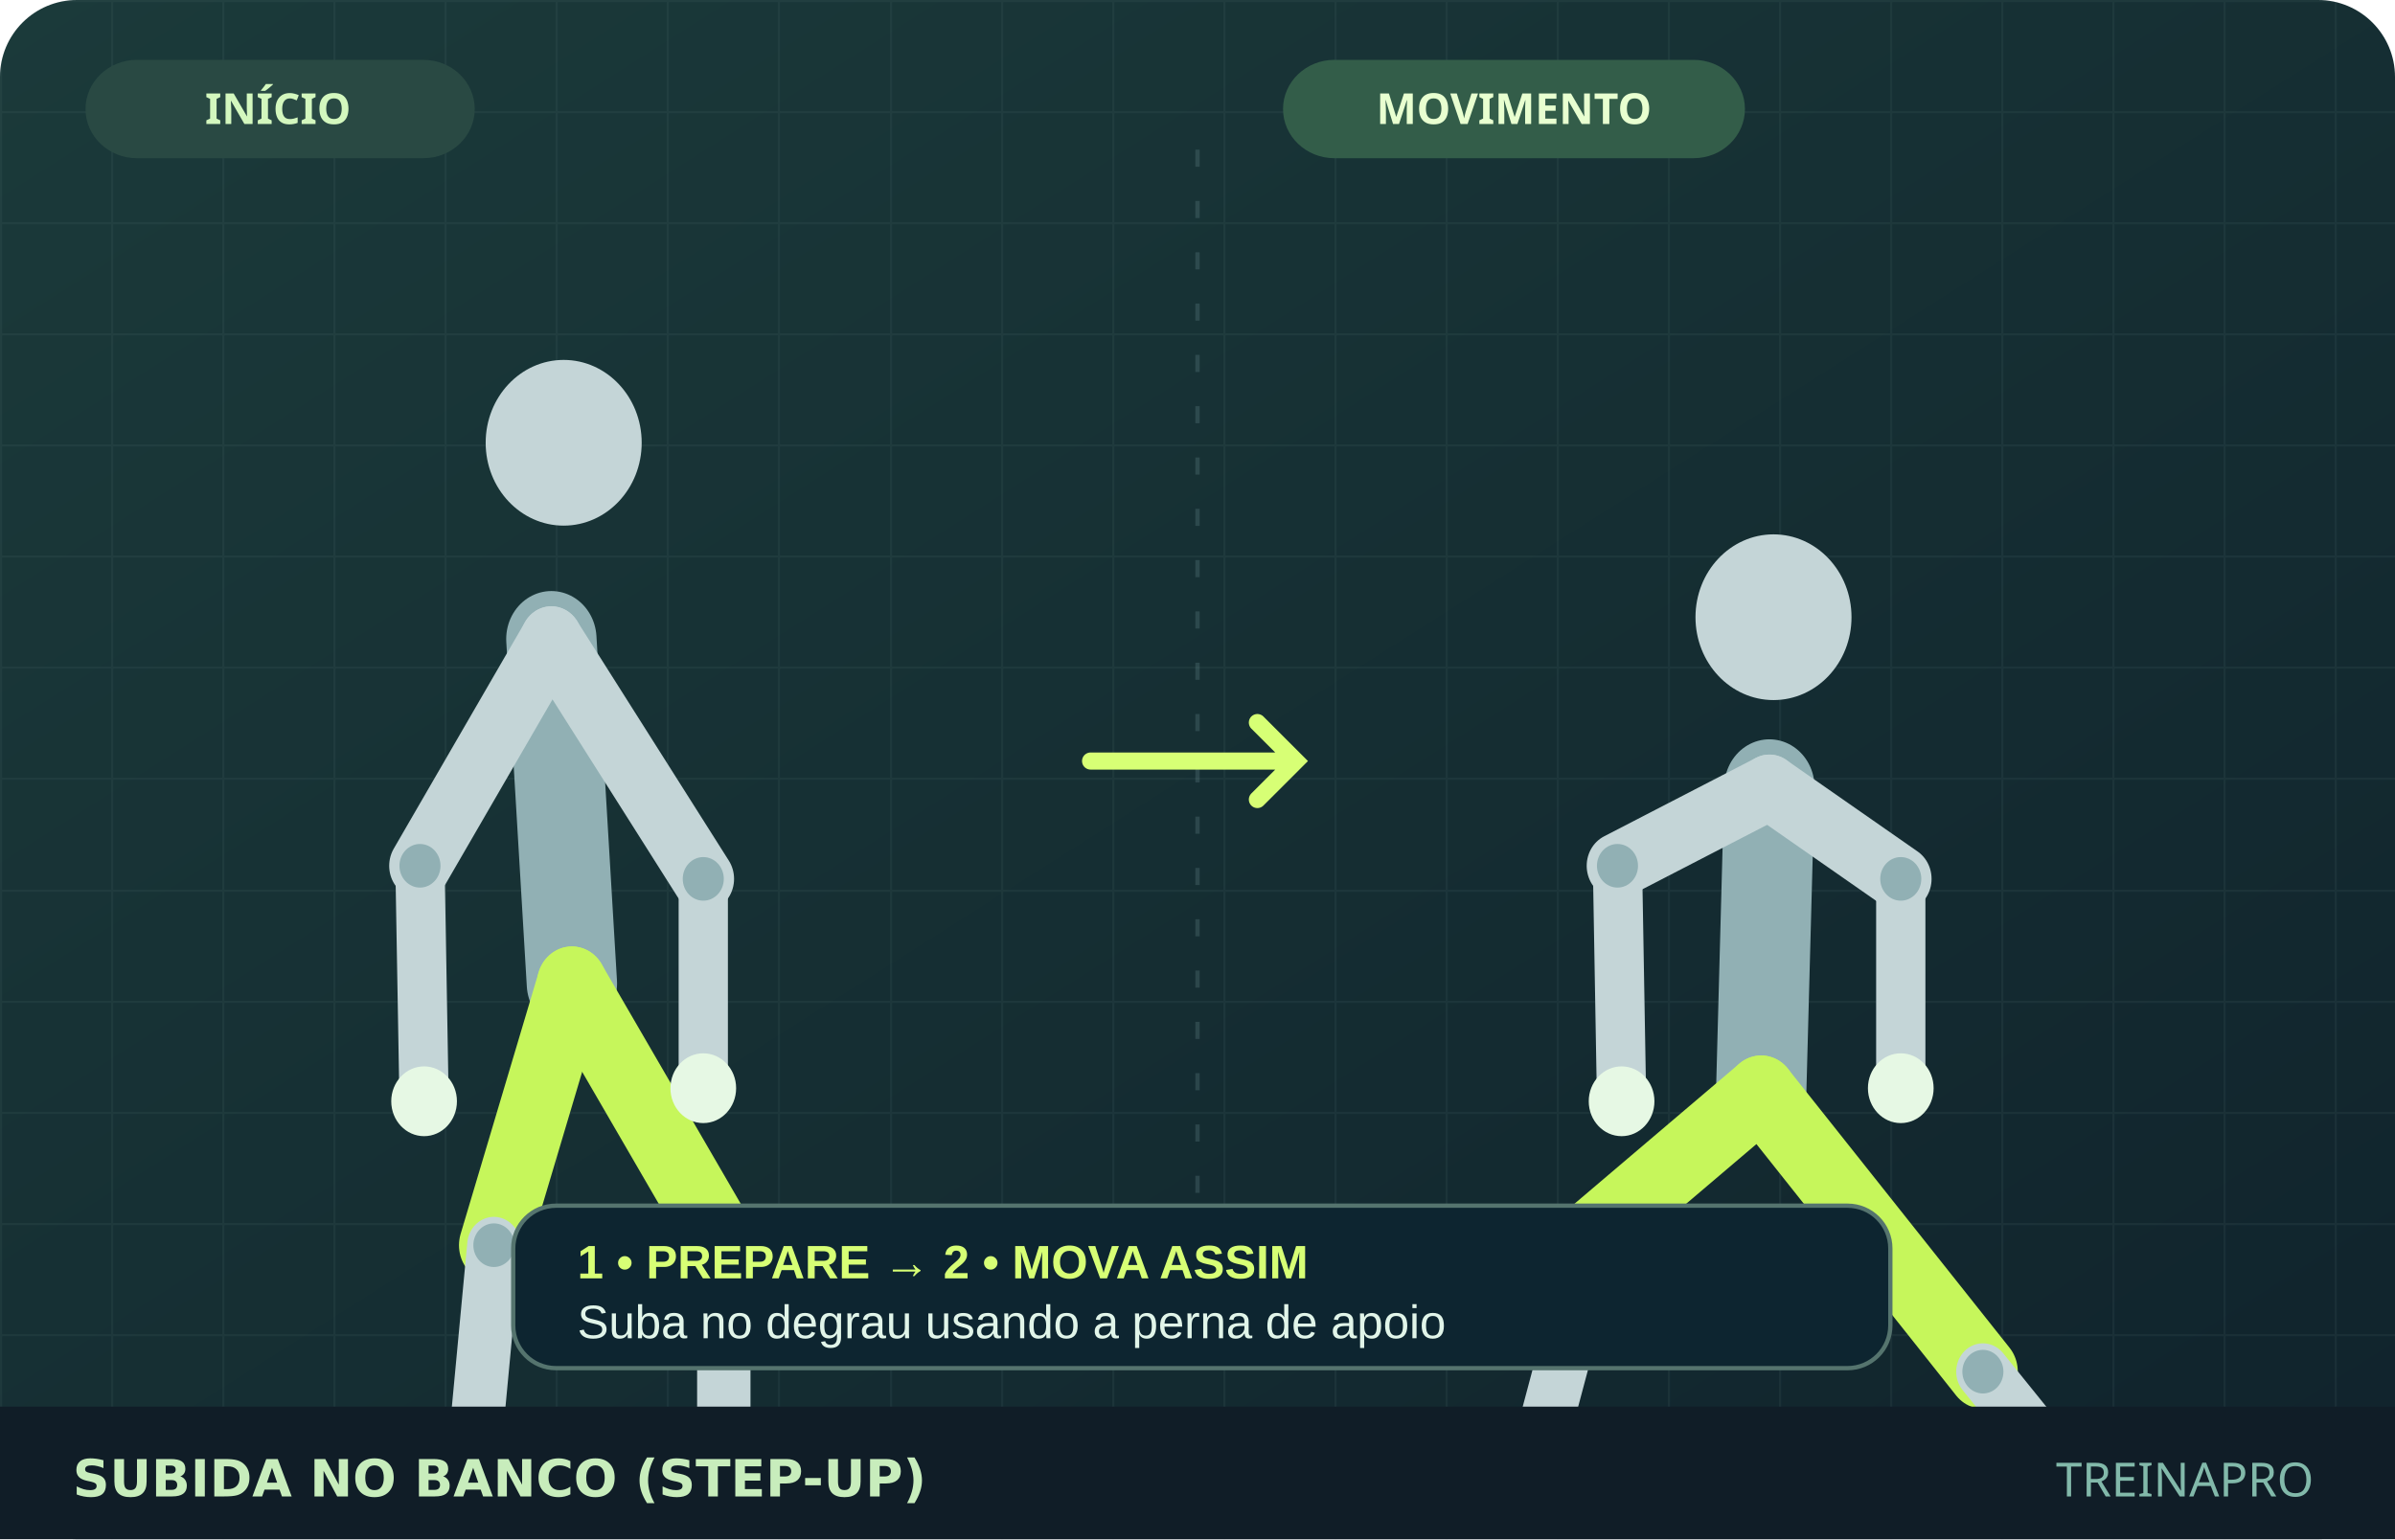
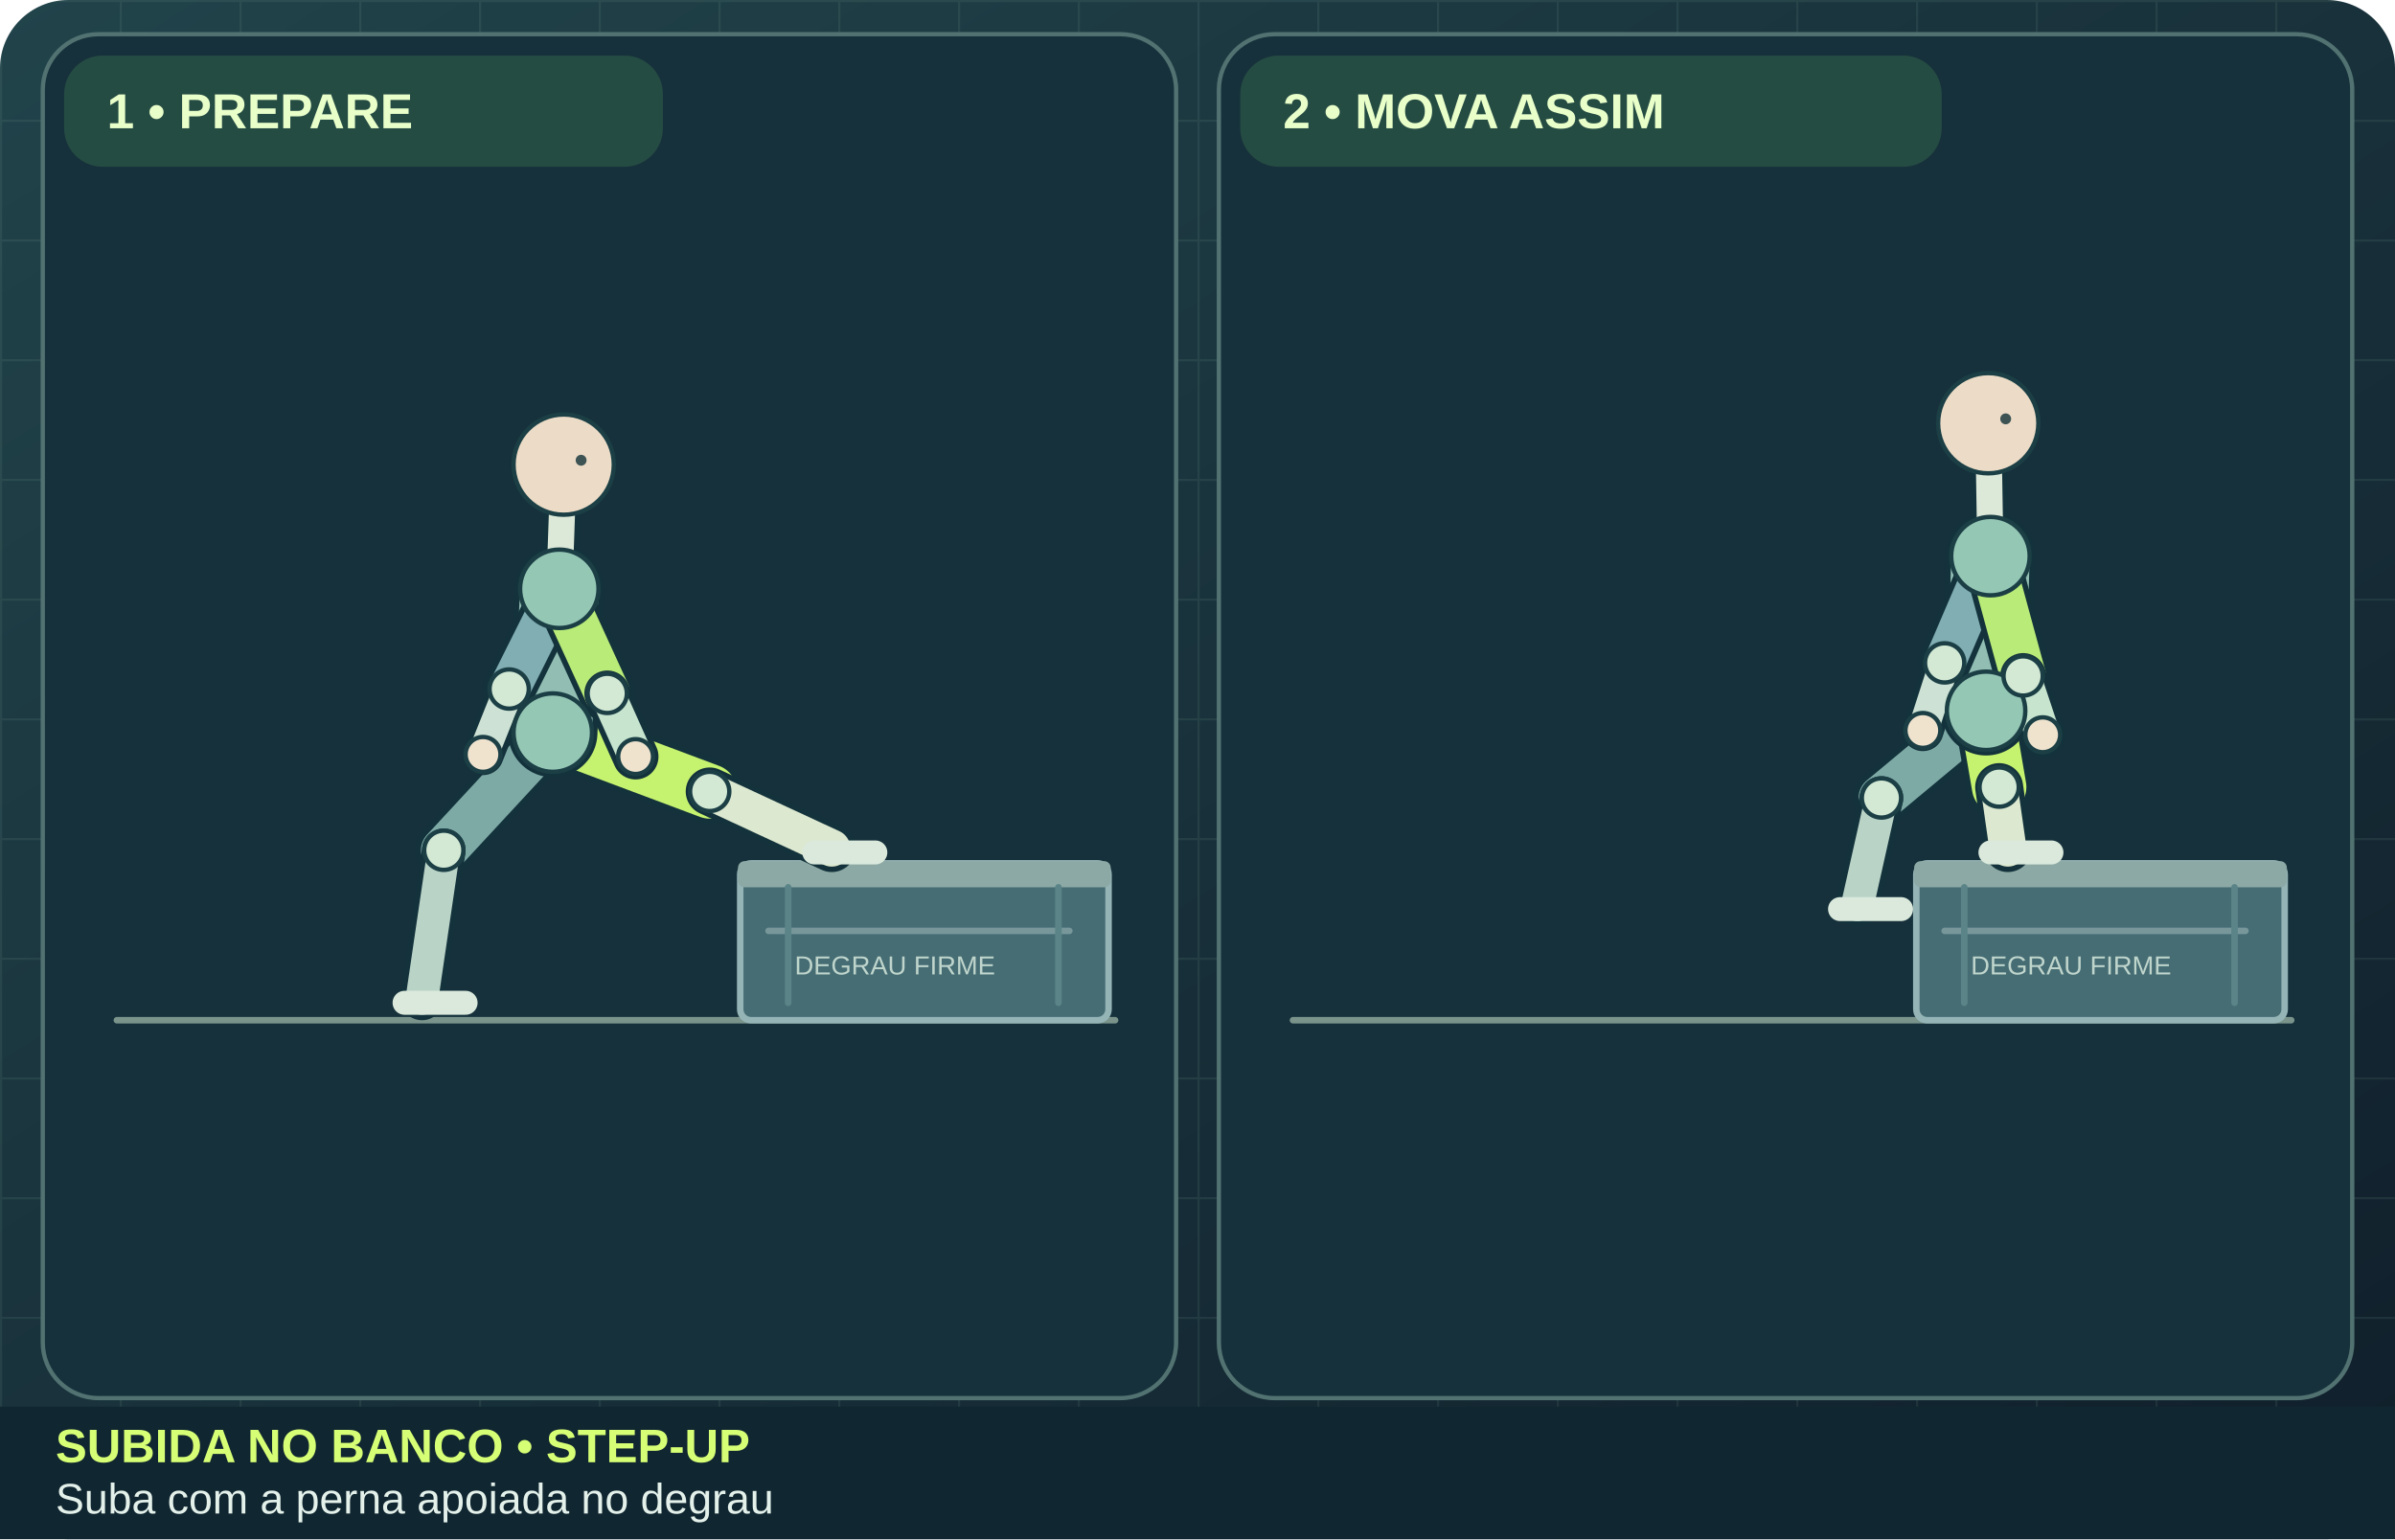
<svg xmlns="http://www.w3.org/2000/svg" viewBox="0 0 560 360" role="img" aria-labelledby="title desc">
  <defs>
-     <linearGradient id="bg" x1="0" y1="0" x2="1" y2="1">
-       <stop stop-color="#1b3a3a" />
-       <stop offset="1" stop-color="#10232c" />
+     <linearGradient id="back" x1="0" y1="0" x2="1" y2="1">
+       <stop stop-color="#21434a" />
+       <stop offset="1" stop-color="#101f2b" />
    </linearGradient>
-     <pattern id="grid" width="26" height="26" patternUnits="userSpaceOnUse">
-       <path d="M26 0H0V26" stroke="#527477" opacity=".13" fill="none" />
+     <pattern id="grid" patternUnits="userSpaceOnUse" width="28" height="28">
+       <path d="M28 0H0V28" stroke="#9bc3ab" stroke-opacity=".10" fill="none" />
    </pattern>
  </defs>
-   <rect width="560" height="360" rx="18" fill="url(#bg)" />
-   <rect width="560" height="360" rx="18" fill="url(#grid)" />
-   <path d="M280 35V315" stroke="#709297" stroke-dasharray="4 8" opacity=".25" />
-   <rect x="20" y="14" rx="12" width="91" height="23" fill="#294943" />
-   <text x="65" y="29" fill="#d3f7be" text-anchor="middle" font-size="10" font-family="sans-serif" font-weight="bold">INÍCIO</text>
-   <rect x="300" y="14" rx="12" width="108" height="23" fill="#335d49" />
-   <text x="354" y="29" fill="#e8ffd0" text-anchor="middle" font-size="10" font-family="sans-serif" font-weight="bold">MOVIMENTO</text>
-   <g transform="translate(7 24) scale(.96 1.02)">
-     <line x1="37" y1="315" x2="221" y2="315" stroke="#587a80" stroke-width="3" stroke-linecap="round" />
-     <line x1="127" y1="123" x2="132" y2="202" stroke="#91b0b4" stroke-width="22" stroke-linecap="round" />
-     <line x1="132" y1="202" x2="113" y2="262" stroke="#c6f65b" stroke-width="17" stroke-linecap="round" />
-     <line x1="113" y1="262" x2="108" y2="312" stroke="#c4d5d7" stroke-width="13" stroke-linecap="round" />
-     <line x1="132" y1="202" x2="169" y2="262" stroke="#c6f65b" stroke-width="17" stroke-linecap="round" />
-     <line x1="169" y1="262" x2="169" y2="312" stroke="#c4d5d7" stroke-width="13" stroke-linecap="round" />
-     <line x1="127" y1="123" x2="95" y2="175" stroke="#c4d5d7" stroke-width="15" stroke-linecap="round" />
-     <line x1="95" y1="175" x2="96" y2="229" stroke="#c4d5d7" stroke-width="12" stroke-linecap="round" />
-     <line x1="127" y1="123" x2="164" y2="178" stroke="#c4d5d7" stroke-width="15" stroke-linecap="round" />
-     <line x1="164" y1="178" x2="164" y2="226" stroke="#c4d5d7" stroke-width="12" stroke-linecap="round" />
-     <circle cx="130" cy="78" r="19" fill="#c4d5d7" />
-     <circle cx="95" cy="175" r="5" fill="#91b0b4" />
-     <circle cx="164" cy="178" r="5" fill="#91b0b4" />
-     <circle cx="113" cy="262" r="5" fill="#91b0b4" />
-     <circle cx="169" cy="262" r="5" fill="#91b0b4" />
-     <circle cx="96" cy="229" r="8" fill="#e6f8e4" />
-     <circle cx="164" cy="226" r="8" fill="#e6f8e4" />
-     <line x1="101" y1="312" x2="122" y2="312" stroke="#d8e5e3" stroke-width="5" stroke-linecap="round" />
-     <line x1="162" y1="312" x2="183" y2="312" stroke="#d8e5e3" stroke-width="5" stroke-linecap="round" />
-   </g>
-   <g transform="translate(287 24) scale(.96 1.02)">
-     <line x1="37" y1="315" x2="221" y2="315" stroke="#587a80" stroke-width="3" stroke-linecap="round" />
-     <line x1="132" y1="157" x2="130" y2="227" stroke="#91b0b4" stroke-width="22" stroke-linecap="round" />
-     <line x1="130" y1="227" x2="90" y2="259" stroke="#c6f65b" stroke-width="17" stroke-linecap="round" />
-     <line x1="90" y1="259" x2="75" y2="312" stroke="#c4d5d7" stroke-width="13" stroke-linecap="round" />
-     <line x1="130" y1="227" x2="184" y2="291" stroke="#c6f65b" stroke-width="17" stroke-linecap="round" />
-     <line x1="184" y1="291" x2="202" y2="312" stroke="#c4d5d7" stroke-width="13" stroke-linecap="round" />
-     <line x1="132" y1="157" x2="95" y2="175" stroke="#c4d5d7" stroke-width="15" stroke-linecap="round" />
-     <line x1="95" y1="175" x2="96" y2="229" stroke="#c4d5d7" stroke-width="12" stroke-linecap="round" />
-     <line x1="132" y1="157" x2="164" y2="178" stroke="#c4d5d7" stroke-width="15" stroke-linecap="round" />
-     <line x1="164" y1="178" x2="164" y2="226" stroke="#c4d5d7" stroke-width="12" stroke-linecap="round" />
-     <circle cx="133" cy="118" r="19" fill="#c4d5d7" />
-     <circle cx="95" cy="175" r="5" fill="#91b0b4" />
-     <circle cx="164" cy="178" r="5" fill="#91b0b4" />
-     <circle cx="90" cy="259" r="5" fill="#91b0b4" />
-     <circle cx="184" cy="291" r="5" fill="#91b0b4" />
-     <circle cx="96" cy="229" r="8" fill="#e6f8e4" />
-     <circle cx="164" cy="226" r="8" fill="#e6f8e4" />
-     <line x1="68" y1="312" x2="89" y2="312" stroke="#d8e5e3" stroke-width="5" stroke-linecap="round" />
-     <line x1="195" y1="312" x2="216" y2="312" stroke="#d8e5e3" stroke-width="5" stroke-linecap="round" />
-   </g>
-   <rect x="0" y="329" width="560" height="31" fill="#101d27" />
-   <text x="17" y="350" font-size="12" font-family="DejaVu Sans, sans-serif" font-weight="700" fill="#c8edbc">SUBIDA NO BANCO (STEP-UP)</text>
-   <text x="541" y="350" font-size="11" font-family="sans-serif" text-anchor="end" fill="#82b9aa">TREINAPRO</text>
-   <g aria-hidden="true">
-     <path d="M255 178H303m-9-9 9 9-9 9" stroke="#d7ff75" stroke-width="4" fill="none" stroke-linecap="round" />
-     <rect x="120" y="282" rx="10" width="322" height="38" fill="#0d2530" stroke="#55746e" />
-     <text x="135" y="299" font-family="Arial,sans-serif" font-size="11" font-weight="bold" fill="#d7ff75">1 • PREPARE → 2 • MOVA ASSIM</text>
-     <text x="135" y="313" font-family="Arial,sans-serif" font-size="11" fill="#e1f5e9">Suba no degrau usando a perna de apoio</text>
-   </g>
+   <rect width="100%" height="100%" rx="16" fill="url(#back)" />
+   <rect width="100%" height="100%" rx="16" fill="url(#grid)" />
+   <rect x="10" y="8" width="265" height="319" rx="13" fill="#16313b" stroke="#517271" />
+   <rect x="285" y="8" width="265" height="319" rx="13" fill="#16313b" stroke="#517271" />
+   <svg x="10" y="31" width="265" height="270" viewBox="0 40 520 365" overflow="hidden">
+     <line x1="34" y1="365" x2="492" y2="365" stroke="#7a948c" stroke-width="3" stroke-linecap="round" />
+     <rect x="320" y="293" width="169" height="72" rx="5" fill="#466d74" stroke="#94b4b6" stroke-width="3" />
+     <rect x="319" y="292" width="171" height="12" rx="3" fill="#8da9a5" stroke="none" stroke-width="1" />
+     <line x1="333" y1="324" x2="471" y2="324" stroke="#77979a" stroke-width="3" stroke-linecap="round" />
+     <line x1="342" y1="304" x2="342" y2="357" stroke="#5a8488" stroke-width="3" stroke-linecap="round" />
+     <line x1="466" y1="304" x2="466" y2="357" stroke="#5a8488" stroke-width="3" stroke-linecap="round" />
+     <text x="345" y="344" fill="#bfd5cc" font-family="Arial,sans-serif" font-size="12">DEGRAU FIRME</text>
+     <line x1="234" y1="233" x2="184" y2="287" stroke="#13323b" stroke-width="26" stroke-linecap="round" />
+     <line x1="234" y1="233" x2="184" y2="287" stroke="#7eaaa6" stroke-width="21" stroke-linecap="round" />
+     <line x1="184" y1="287" x2="174" y2="355" stroke="#13323b" stroke-width="20" stroke-linecap="round" />
+     <line x1="184" y1="287" x2="174" y2="355" stroke="#bad3c7" stroke-width="15" stroke-linecap="round" />
+     <line x1="234" y1="233" x2="306" y2="260" stroke="#13323b" stroke-width="30" stroke-linecap="round" />
+     <line x1="234" y1="233" x2="306" y2="260" stroke="#c6f36f" stroke-width="25" stroke-linecap="round" />
+     <line x1="306" y1="260" x2="362" y2="286" stroke="#13323b" stroke-width="22" stroke-linecap="round" />
+     <line x1="306" y1="260" x2="362" y2="286" stroke="#dce8cf" stroke-width="17" stroke-linecap="round" />
+     <line x1="234" y1="233" x2="237" y2="167" stroke="#13323b" stroke-width="41" stroke-linecap="round" />
+     <line x1="234" y1="233" x2="237" y2="167" stroke="#91bdb2" stroke-width="36" stroke-linecap="round" />
+     <line x1="237" y1="167" x2="214" y2="213" stroke="#13323b" stroke-width="24" stroke-linecap="round" />
+     <line x1="237" y1="167" x2="214" y2="213" stroke="#80aeb3" stroke-width="19" stroke-linecap="round" />
+     <line x1="214" y1="213" x2="202" y2="243" stroke="#13323b" stroke-width="19" stroke-linecap="round" />
+     <line x1="214" y1="213" x2="202" y2="243" stroke="#cde2d4" stroke-width="14" stroke-linecap="round" />
+     <line x1="237" y1="167" x2="259" y2="215" stroke="#13323b" stroke-width="26" stroke-linecap="round" />
+     <line x1="237" y1="167" x2="259" y2="215" stroke="#b9eb78" stroke-width="21" stroke-linecap="round" />
+     <line x1="259" y1="215" x2="272" y2="244" stroke="#13323b" stroke-width="21" stroke-linecap="round" />
+     <line x1="259" y1="215" x2="272" y2="244" stroke="#c7e4cf" stroke-width="16" stroke-linecap="round" />
+     <line x1="237" y1="167" x2="239" y2="110" stroke="#13323b" stroke-width="17" stroke-linecap="round" />
+     <line x1="237" y1="167" x2="239" y2="110" stroke="#dce8d8" stroke-width="12" stroke-linecap="round" />
+     <circle cx="234" cy="233" r="18" fill="#95c7b5" stroke="#1b3f45" stroke-width="2" />
+     <circle cx="237" cy="167" r="18" fill="#95c7b5" stroke="#1b3f45" stroke-width="2" />
+     <circle cx="306" cy="260" r="9" fill="#d3e9d4" stroke="#1b3f45" stroke-width="2" />
+     <circle cx="184" cy="287" r="9" fill="#d3e9d4" stroke="#1b3f45" stroke-width="2" />
+     <circle cx="259" cy="215" r="9" fill="#d3e9d4" stroke="#1b3f45" stroke-width="2" />
+     <circle cx="214" cy="213" r="9" fill="#d3e9d4" stroke="#1b3f45" stroke-width="2" />
+     <circle cx="239" cy="110" r="23" fill="#ecdcc7" stroke="#1b3f45" stroke-width="2" />
+     <circle cx="247" cy="108" r="2.5" fill="#3d5354" />
+     <line x1="354" y1="288" x2="382" y2="288" stroke="#dae9dc" stroke-width="11" stroke-linecap="round" />
+     <line x1="166" y1="357" x2="194" y2="357" stroke="#dae9dc" stroke-width="11" stroke-linecap="round" />
+     <circle cx="272" cy="244" r="8" fill="#efe3ce" stroke="#1b3f45" stroke-width="2" />
+     <circle cx="202" cy="243" r="8" fill="#efe3ce" stroke="#1b3f45" stroke-width="2" />
+   </svg>
+   <svg x="285" y="31" width="265" height="270" viewBox="0 40 520 365" overflow="hidden">
+     <line x1="34" y1="365" x2="492" y2="365" stroke="#7a948c" stroke-width="3" stroke-linecap="round" />
+     <rect x="320" y="293" width="169" height="72" rx="5" fill="#466d74" stroke="#94b4b6" stroke-width="3" />
+     <rect x="319" y="292" width="171" height="12" rx="3" fill="#8da9a5" stroke="none" stroke-width="1" />
+     <line x1="333" y1="324" x2="471" y2="324" stroke="#77979a" stroke-width="3" stroke-linecap="round" />
+     <line x1="342" y1="304" x2="342" y2="357" stroke="#5a8488" stroke-width="3" stroke-linecap="round" />
+     <line x1="466" y1="304" x2="466" y2="357" stroke="#5a8488" stroke-width="3" stroke-linecap="round" />
+     <text x="345" y="344" fill="#bfd5cc" font-family="Arial,sans-serif" font-size="12">DEGRAU FIRME</text>
+     <line x1="352" y1="223" x2="304" y2="263" stroke="#13323b" stroke-width="26" stroke-linecap="round" />
+     <line x1="352" y1="223" x2="304" y2="263" stroke="#7eaaa6" stroke-width="21" stroke-linecap="round" />
+     <line x1="304" y1="263" x2="293" y2="312" stroke="#13323b" stroke-width="20" stroke-linecap="round" />
+     <line x1="304" y1="263" x2="293" y2="312" stroke="#bad3c7" stroke-width="15" stroke-linecap="round" />
+     <line x1="352" y1="223" x2="358" y2="258" stroke="#13323b" stroke-width="30" stroke-linecap="round" />
+     <line x1="352" y1="223" x2="358" y2="258" stroke="#c6f36f" stroke-width="25" stroke-linecap="round" />
+     <line x1="358" y1="258" x2="362" y2="286" stroke="#13323b" stroke-width="22" stroke-linecap="round" />
+     <line x1="358" y1="258" x2="362" y2="286" stroke="#dce8cf" stroke-width="17" stroke-linecap="round" />
+     <line x1="352" y1="223" x2="354" y2="152" stroke="#13323b" stroke-width="41" stroke-linecap="round" />
+     <line x1="352" y1="223" x2="354" y2="152" stroke="#91bdb2" stroke-width="36" stroke-linecap="round" />
+     <line x1="354" y1="152" x2="333" y2="201" stroke="#13323b" stroke-width="24" stroke-linecap="round" />
+     <line x1="354" y1="152" x2="333" y2="201" stroke="#80aeb3" stroke-width="19" stroke-linecap="round" />
+     <line x1="333" y1="201" x2="323" y2="232" stroke="#13323b" stroke-width="19" stroke-linecap="round" />
+     <line x1="333" y1="201" x2="323" y2="232" stroke="#cde2d4" stroke-width="14" stroke-linecap="round" />
+     <line x1="354" y1="152" x2="369" y2="207" stroke="#13323b" stroke-width="26" stroke-linecap="round" />
+     <line x1="354" y1="152" x2="369" y2="207" stroke="#b9eb78" stroke-width="21" stroke-linecap="round" />
+     <line x1="369" y1="207" x2="378" y2="234" stroke="#13323b" stroke-width="21" stroke-linecap="round" />
+     <line x1="369" y1="207" x2="378" y2="234" stroke="#c7e4cf" stroke-width="16" stroke-linecap="round" />
+     <line x1="354" y1="152" x2="353" y2="91" stroke="#13323b" stroke-width="17" stroke-linecap="round" />
+     <line x1="354" y1="152" x2="353" y2="91" stroke="#dce8d8" stroke-width="12" stroke-linecap="round" />
+     <circle cx="352" cy="223" r="18" fill="#95c7b5" stroke="#1b3f45" stroke-width="2" />
+     <circle cx="354" cy="152" r="18" fill="#95c7b5" stroke="#1b3f45" stroke-width="2" />
+     <circle cx="358" cy="258" r="9" fill="#d3e9d4" stroke="#1b3f45" stroke-width="2" />
+     <circle cx="304" cy="263" r="9" fill="#d3e9d4" stroke="#1b3f45" stroke-width="2" />
+     <circle cx="369" cy="207" r="9" fill="#d3e9d4" stroke="#1b3f45" stroke-width="2" />
+     <circle cx="333" cy="201" r="9" fill="#d3e9d4" stroke="#1b3f45" stroke-width="2" />
+     <circle cx="353" cy="91" r="23" fill="#ecdcc7" stroke="#1b3f45" stroke-width="2" />
+     <circle cx="361" cy="89" r="2.5" fill="#3d5354" />
+     <line x1="354" y1="288" x2="382" y2="288" stroke="#dae9dc" stroke-width="11" stroke-linecap="round" />
+     <line x1="285" y1="314" x2="313" y2="314" stroke="#dae9dc" stroke-width="11" stroke-linecap="round" />
+     <circle cx="378" cy="234" r="8" fill="#efe3ce" stroke="#1b3f45" stroke-width="2" />
+     <circle cx="323" cy="232" r="8" fill="#efe3ce" stroke="#1b3f45" stroke-width="2" />
+   </svg>
+   <rect x="15" y="13" width="140" height="26" rx="9" fill="#254c43" />
+   <text x="25" y="30" fill="#e9ffca" font-size="11.5" font-family="Arial,sans-serif" font-weight="700">1 • PREPARE</text>
+   <rect x="290" y="13" width="164" height="26" rx="9" fill="#254c43" />
+   <text x="300" y="30" fill="#e9ffca" font-size="11.5" font-family="Arial,sans-serif" font-weight="700">2 • MOVA ASSIM</text>
+   <rect x="0" y="329" width="560" height="31" fill="#102630" />
+   <text x="13" y="342" font-family="Arial,sans-serif" font-size="11" font-weight="700" fill="#d7ff75">SUBIDA NO BANCO • STEP-UP</text>
+   <text x="13" y="354" font-family="Arial,sans-serif" font-size="10" fill="#e4f1eb">Suba com a perna apoiada no degrau</text>
</svg>
